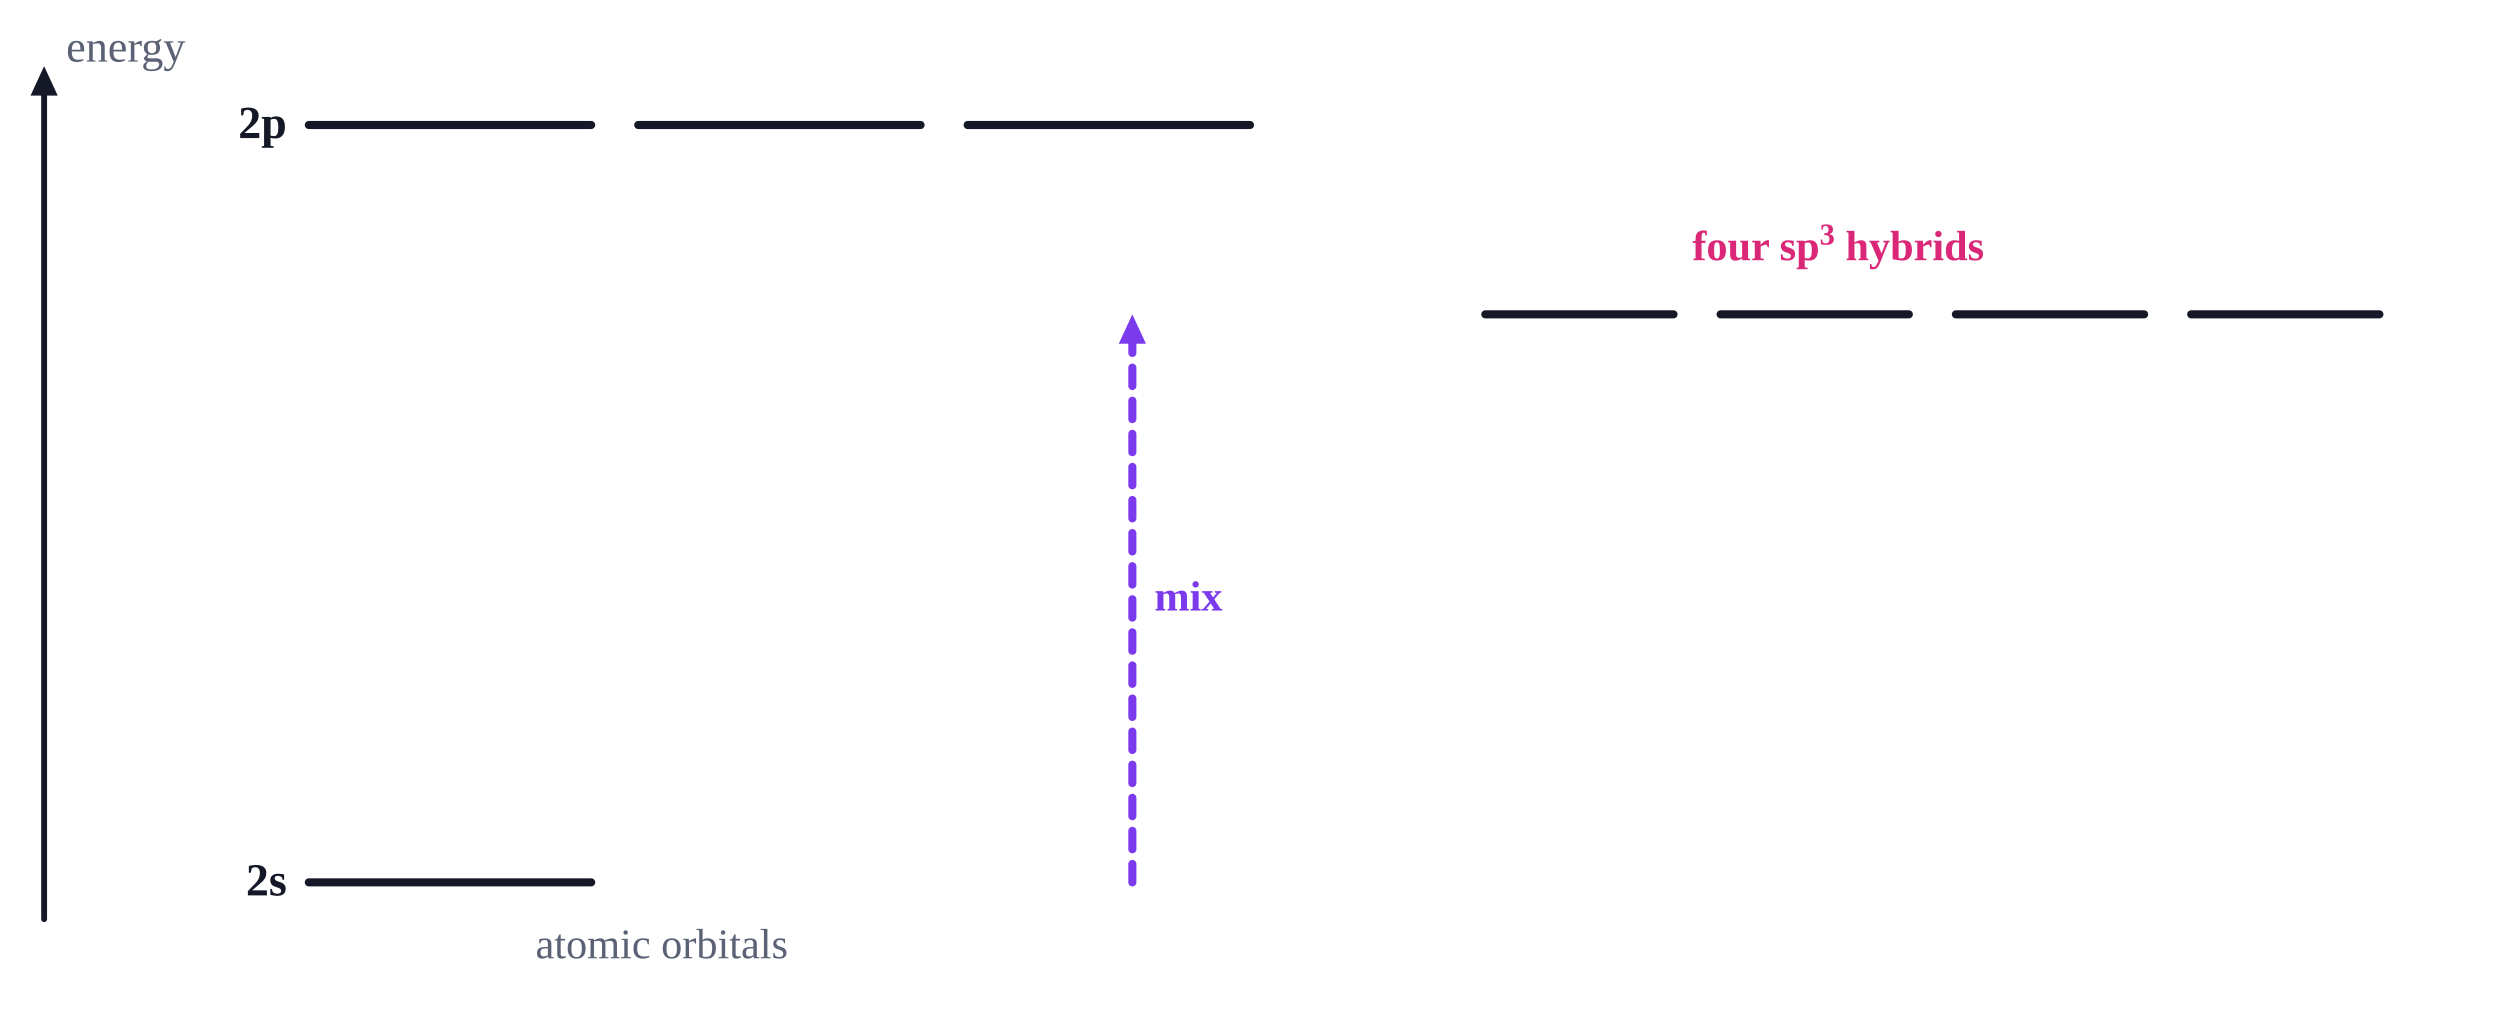
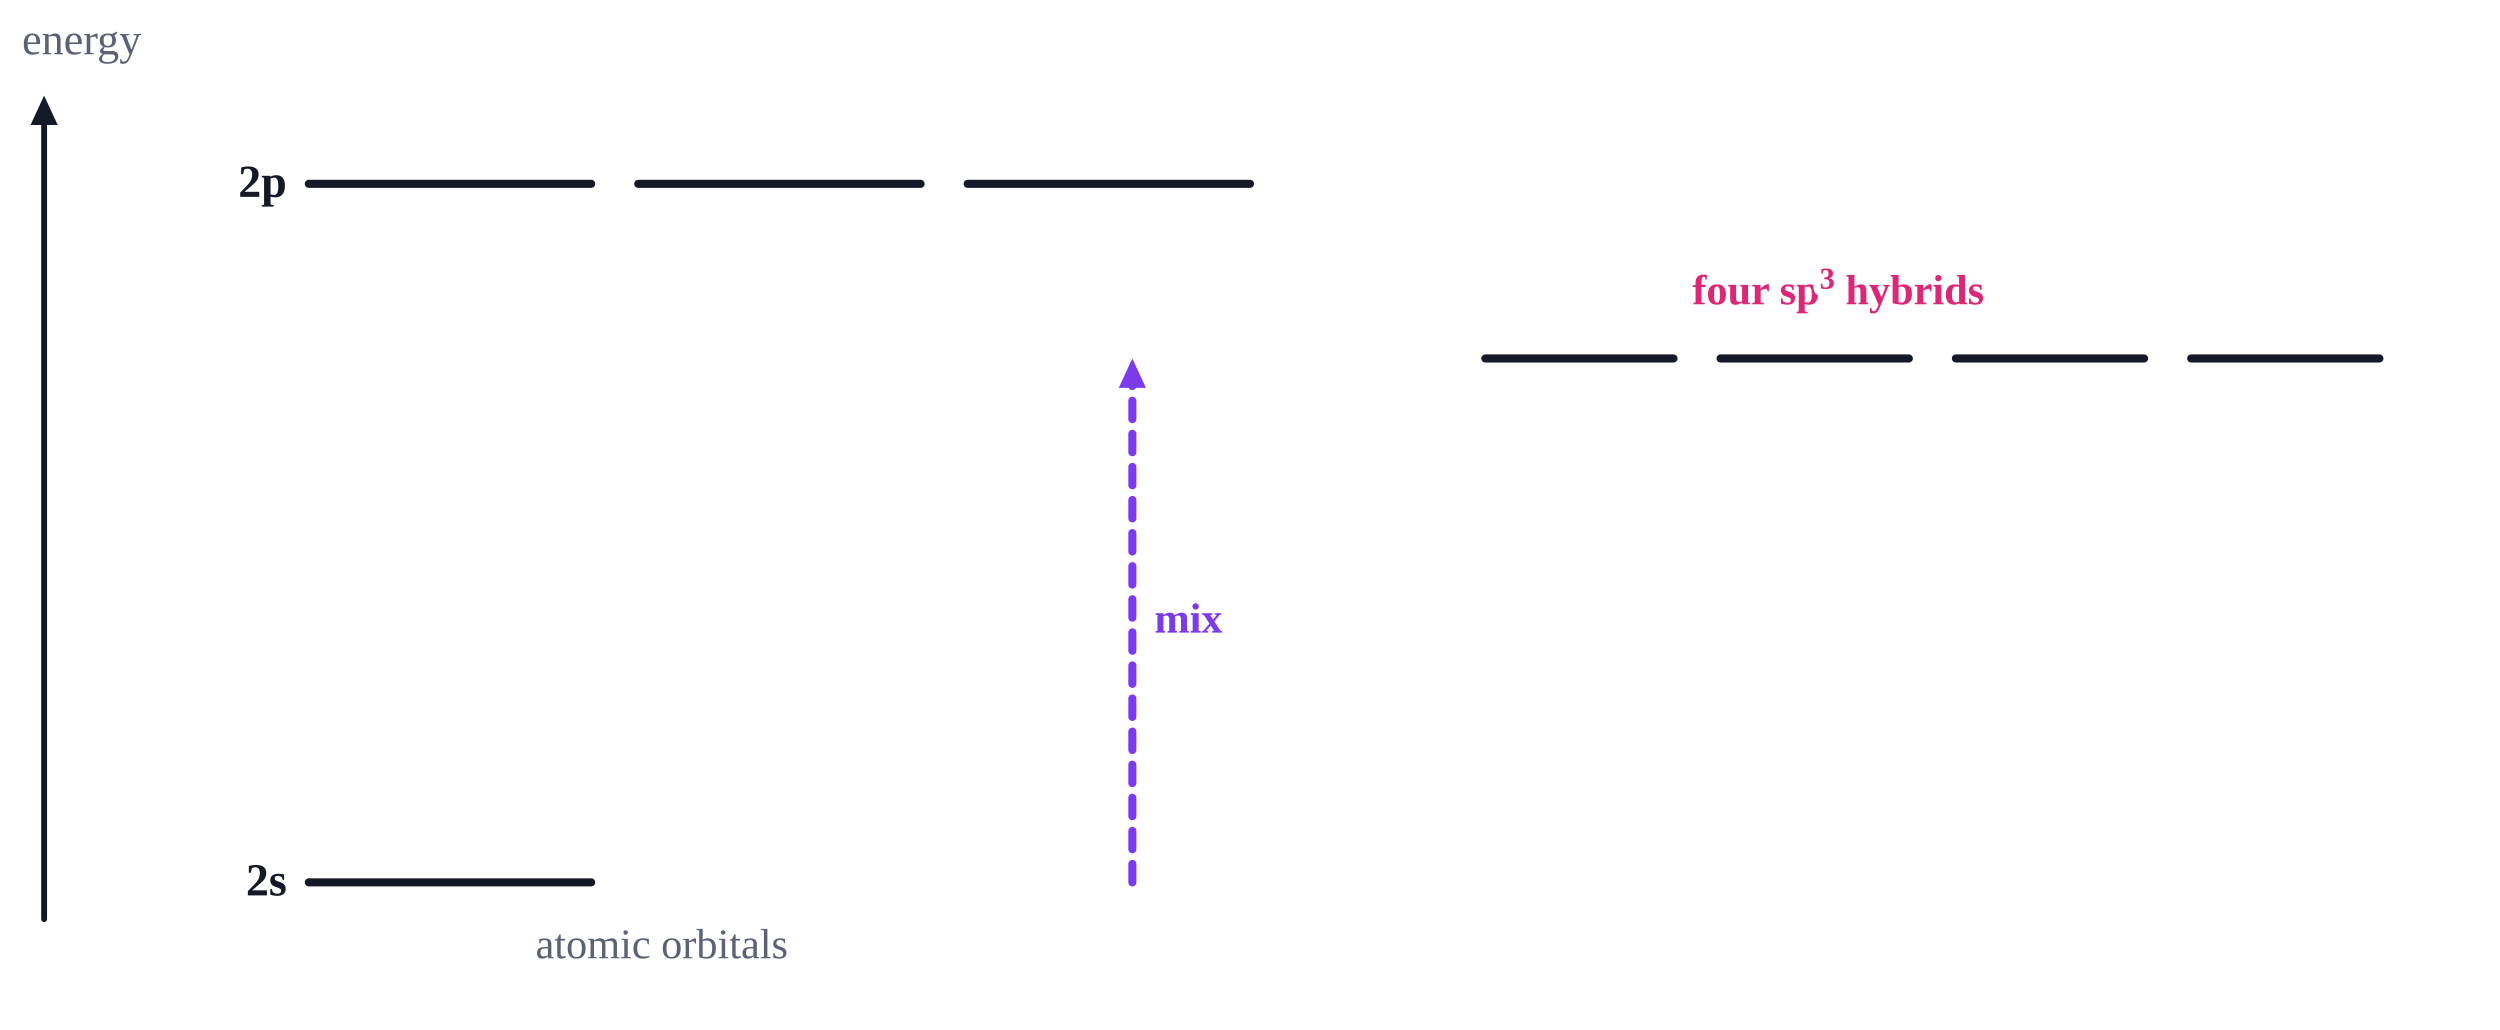
<svg xmlns="http://www.w3.org/2000/svg" viewBox="0 0 680.0 280.0" width="680.0" height="280.0" role="img" aria-label="Energy diagram: one 2s level and three higher 2p levels on the left; four equal sp³ levels between them on the right." style="color:var(--vx-ink, #151826);font-family:inherit;max-width:100%;height:auto">
-   <path d="M12.0 250.0 L12.0 25.2" stroke="var(--vx-ink, #151826)" stroke-width="1.6" stroke-linecap="round" fill="none" />
-   <path d="M12.0 18.0 L15.7 26.0 L8.3 26.0 Z" fill="var(--vx-ink, #151826)" />
-   <text x="18.0" y="14.0" font-size="12" font-weight="500" text-anchor="start" dominant-baseline="middle" fill="var(--vx-soft, #5b6275)">energy</text>
+   <path d="M12.0 250.0 L12.0 33.2" stroke="var(--vx-ink, #151826)" stroke-width="1.6" stroke-linecap="round" fill="none" />
+   <path d="M12.0 26.0 L15.7 34.0 L8.3 34.0 Z" fill="var(--vx-ink, #151826)" />
+   <text x="6.0" y="12.0" font-size="12" font-weight="500" text-anchor="start" dominant-baseline="middle" fill="var(--vx-soft, #5b6275)">energy</text>
  <path d="M84.0 240.0 L160.8 240.0" stroke="var(--vx-ink, #151826)" stroke-width="2.2" stroke-linecap="round" fill="none" />
-   <text x="78.0" y="240.0" font-size="12.5" font-weight="600" text-anchor="end" dominant-baseline="middle" fill="var(--vx-ink, #151826)">2s</text>
-   <path d="M84.0 34.0 L160.8 34.0" stroke="var(--vx-ink, #151826)" stroke-width="2.2" stroke-linecap="round" fill="none" />
-   <text x="78.0" y="34.0" font-size="12.5" font-weight="600" text-anchor="end" dominant-baseline="middle" fill="var(--vx-ink, #151826)">2p</text>
-   <path d="M173.6 34.0 L250.4 34.0" stroke="var(--vx-ink, #151826)" stroke-width="2.2" stroke-linecap="round" fill="none" />
-   <path d="M263.2 34.0 L340.0 34.0" stroke="var(--vx-ink, #151826)" stroke-width="2.2" stroke-linecap="round" fill="none" />
-   <path d="M404.0 85.5 L455.2 85.5" stroke="var(--vx-ink, #151826)" stroke-width="2.2" stroke-linecap="round" fill="none" />
-   <path d="M468.0 85.5 L519.2 85.5" stroke="var(--vx-ink, #151826)" stroke-width="2.2" stroke-linecap="round" fill="none" />
-   <path d="M532.0 85.5 L583.2 85.5" stroke="var(--vx-ink, #151826)" stroke-width="2.2" stroke-linecap="round" fill="none" />
-   <path d="M596.0 85.5 L647.2 85.5" stroke="var(--vx-ink, #151826)" stroke-width="2.2" stroke-linecap="round" fill="none" />
-   <path d="M308.0 240.0 L308.0 92.7" stroke="var(--vx-a5, #7c3aed)" stroke-width="2.2" stroke-linecap="round" stroke-dasharray="5 4" fill="none" />
-   <path d="M308.0 85.5 L311.7 93.5 L304.3 93.5 Z" fill="var(--vx-a5, #7c3aed)" />
-   <text x="314.0" y="162.8" font-size="11.5" font-weight="700" text-anchor="start" dominant-baseline="middle" fill="var(--vx-a5, #7c3aed)">mix</text>
-   <text x="500.0" y="67.5" font-size="11.5" font-weight="700" text-anchor="middle" dominant-baseline="middle" fill="var(--vx-a2, #db2777)">four sp<tspan baseline-shift="super" font-size="8.3">3</tspan> hybrids</text>
-   <text x="180.0" y="258.0" font-size="11.5" font-weight="500" text-anchor="middle" dominant-baseline="middle" fill="var(--vx-soft, #5b6275)">atomic orbitals</text>
+   <path d="M84.0 50.0 L160.8 50.0" stroke="var(--vx-ink, #151826)" stroke-width="2.2" stroke-linecap="round" fill="none" />
+   <path d="M173.6 50.0 L250.4 50.0" stroke="var(--vx-ink, #151826)" stroke-width="2.2" stroke-linecap="round" fill="none" />
+   <path d="M263.2 50.0 L340.0 50.0" stroke="var(--vx-ink, #151826)" stroke-width="2.2" stroke-linecap="round" fill="none" />
+   <path d="M404.0 97.5 L455.2 97.5" stroke="var(--vx-ink, #151826)" stroke-width="2.2" stroke-linecap="round" fill="none" />
+   <path d="M468.0 97.5 L519.2 97.5" stroke="var(--vx-ink, #151826)" stroke-width="2.2" stroke-linecap="round" fill="none" />
+   <path d="M532.0 97.5 L583.2 97.5" stroke="var(--vx-ink, #151826)" stroke-width="2.2" stroke-linecap="round" fill="none" />
+   <path d="M596.0 97.5 L647.2 97.5" stroke="var(--vx-ink, #151826)" stroke-width="2.2" stroke-linecap="round" fill="none" />
+   <path d="M308.0 240.0 L308.0 104.7" stroke="var(--vx-a5, #7c3aed)" stroke-width="2.2" stroke-linecap="round" stroke-dasharray="5 4" fill="none" />
+   <path d="M308.0 97.5 L311.7 105.5 L304.3 105.5 Z" fill="var(--vx-a5, #7c3aed)" />
+   <text x="78.0" y="240.0" font-size="12.5" font-weight="600" text-anchor="end" dominant-baseline="middle" fill="var(--vx-ink, #151826)" stroke="var(--vx-card, #fff)" stroke-width="4" stroke-linejoin="round" paint-order="stroke">2s</text>
+   <text x="78.0" y="50.0" font-size="12.5" font-weight="600" text-anchor="end" dominant-baseline="middle" fill="var(--vx-ink, #151826)" stroke="var(--vx-card, #fff)" stroke-width="4" stroke-linejoin="round" paint-order="stroke">2p</text>
+   <text x="314.0" y="168.8" font-size="11.5" font-weight="700" text-anchor="start" dominant-baseline="middle" fill="var(--vx-a5, #7c3aed)" stroke="var(--vx-card, #fff)" stroke-width="4" stroke-linejoin="round" paint-order="stroke">mix</text>
+   <text x="500.0" y="79.5" font-size="11.5" font-weight="700" text-anchor="middle" dominant-baseline="middle" fill="var(--vx-a2, #db2777)" stroke="var(--vx-card, #fff)" stroke-width="4" stroke-linejoin="round" paint-order="stroke">four sp<tspan baseline-shift="super" font-size="8.3">3</tspan> hybrids</text>
+   <text x="180.0" y="258.0" font-size="11.5" font-weight="500" text-anchor="middle" dominant-baseline="middle" fill="var(--vx-soft, #5b6275)" stroke="var(--vx-card, #fff)" stroke-width="4" stroke-linejoin="round" paint-order="stroke">atomic orbitals</text>
</svg>
